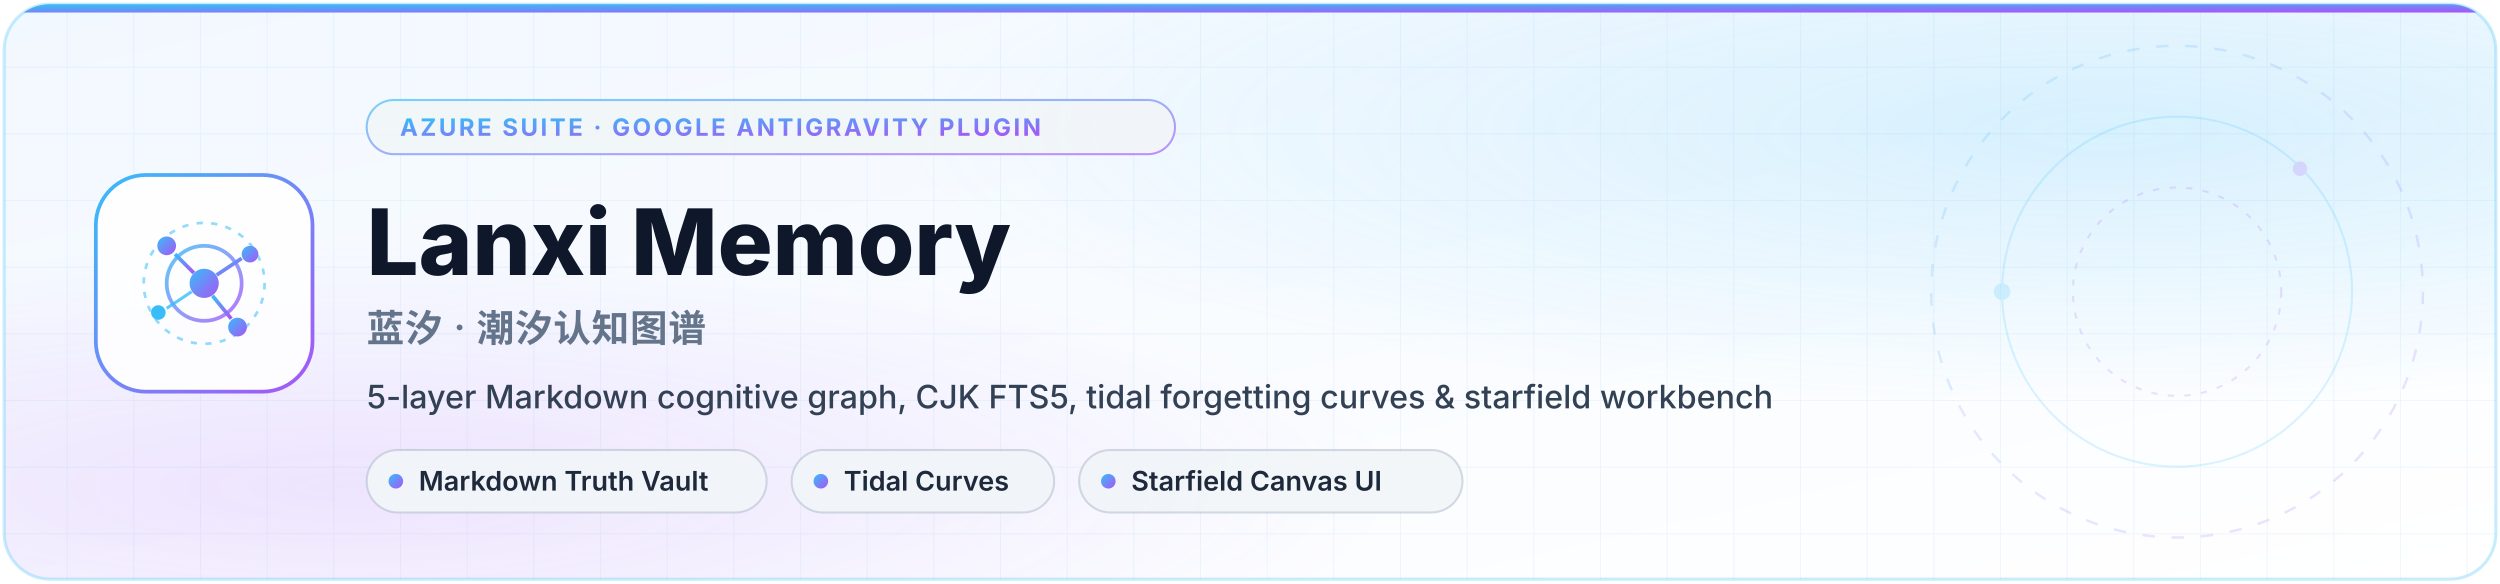
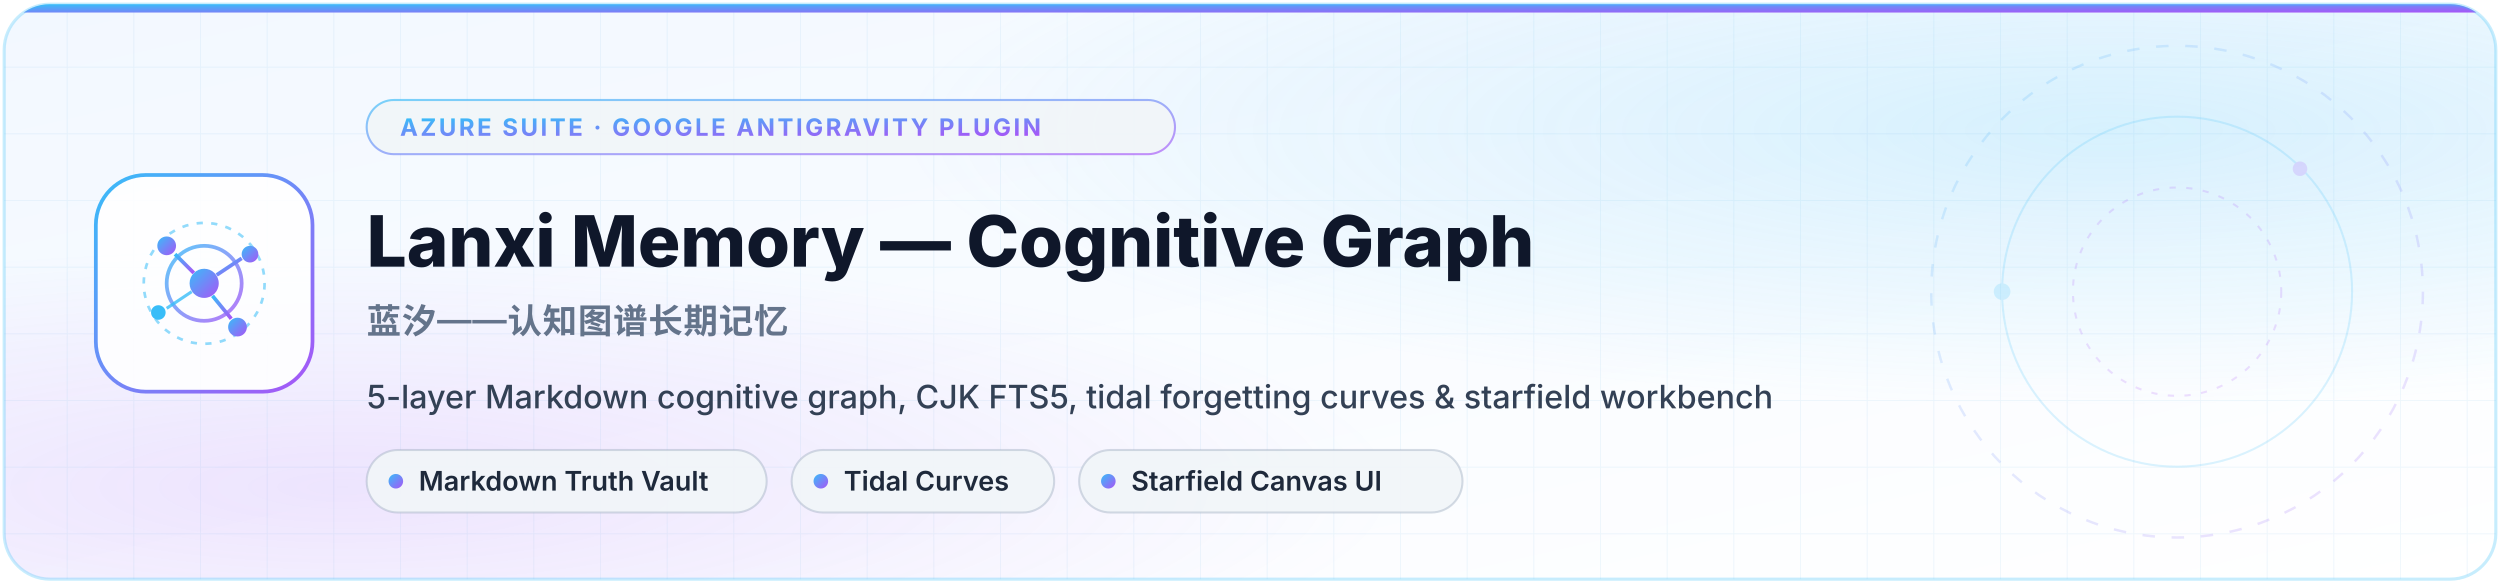
- <svg xmlns="http://www.w3.org/2000/svg" viewBox="0 0 1200 280" width="1200" height="280" role="img" aria-label="Lanxi Memory">
+ <svg xmlns="http://www.w3.org/2000/svg" viewBox="0 0 1200 280" width="1200" height="280" role="img" aria-label="Lanxi Memory — Cognitive Graph">
  <defs>
    <linearGradient id="bgGrad" x1="0%" y1="0%" x2="100%" y2="100%">
      <stop offset="0%" stop-color="#f2f8ff" />
      <stop offset="100%" stop-color="#ffffff" />
    </linearGradient>
    <linearGradient id="accentGrad" x1="0%" y1="0%" x2="100%" y2="100%">
      <stop offset="0%" stop-color="#38bdf8" />
      <stop offset="100%" stop-color="#a855f7" />
    </linearGradient>
    <radialGradient id="glow1" cx="84%" cy="22%" r="48%">
      <stop offset="0%" stop-color="#38bdf8" stop-opacity="0.18" />
      <stop offset="100%" stop-color="#38bdf8" stop-opacity="0" />
    </radialGradient>
    <radialGradient id="glow2" cx="14%" cy="84%" r="42%">
      <stop offset="0%" stop-color="#a855f7" stop-opacity="0.14" />
      <stop offset="100%" stop-color="#a855f7" stop-opacity="0" />
    </radialGradient>
    <pattern id="gridPat" width="32" height="32" patternUnits="userSpaceOnUse">
      <path d="M 32 0 L 0 0 0 32" fill="none" stroke="#0284c7" stroke-width="0.8" stroke-opacity="0.07" />
    </pattern>
    <clipPath id="outerClip">
      <rect x="2" y="2" width="1196" height="276" rx="22" />
    </clipPath>
  </defs>
  <g clip-path="url(#outerClip)">
    <rect x="2" y="2" width="1196" height="276" rx="22" fill="url(#bgGrad)" />
    <rect x="2" y="2" width="1196" height="276" fill="url(#gridPat)" />
    <rect x="2" y="2" width="1196" height="276" fill="url(#glow1)" />
    <rect x="2" y="2" width="1196" height="276" fill="url(#glow2)" />
    <rect x="2" y="2" width="1196" height="4" fill="url(#accentGrad)" />
    <g opacity="0.18" transform="translate(1045, 140)">
      <circle cx="0" cy="0" r="118" fill="none" stroke="url(#accentGrad)" stroke-width="1.2" stroke-dasharray="6 8" />
      <circle cx="0" cy="0" r="84" fill="none" stroke="#38bdf8" stroke-width="1" />
      <circle cx="0" cy="0" r="50" fill="none" stroke="#a855f7" stroke-width="1" stroke-dasharray="3 5" />
      <circle cx="-84" cy="0" r="4" fill="#38bdf8" />
      <circle cx="59" cy="-59" r="3.5" fill="#a855f7" />
    </g>
    <g transform="translate(46, 84)">
      <rect width="104" height="104" rx="24" fill="rgba(255,255,255,0.86)" stroke="url(#accentGrad)" stroke-width="1.8" />
      <g transform="translate(4, 4)">
        <circle cx="48" cy="48" r="29" fill="none" stroke="#38bdf8" stroke-width="1.3" stroke-dasharray="3 4" opacity="0.55" />
        <circle cx="48" cy="48" r="18" fill="none" stroke="url(#accentGrad)" stroke-width="1.8" opacity="0.8" />
        <circle cx="48" cy="48" r="7" fill="url(#accentGrad)" />
        <circle cx="30" cy="30" r="4.5" fill="url(#accentGrad)" />
        <circle cx="70" cy="34" r="4" fill="url(#accentGrad)" />
        <circle cx="64" cy="69" r="4.5" fill="url(#accentGrad)" />
        <circle cx="26" cy="62" r="3.5" fill="#38bdf8" />
        <line x1="34" y1="34" x2="43" y2="43" stroke="url(#accentGrad)" stroke-width="1.8" />
        <line x1="66" y1="36" x2="54" y2="44" stroke="url(#accentGrad)" stroke-width="1.8" />
        <line x1="61" y1="65" x2="52" y2="54" stroke="url(#accentGrad)" stroke-width="1.8" />
        <line x1="30" y1="60" x2="42" y2="52" stroke="#38bdf8" stroke-width="1.5" opacity="0.8" />
      </g>
    </g>
    <g transform="translate(176, 48)">
      <rect width="388" height="26" rx="13" fill="rgba(241,245,249,0.92)" stroke="url(#accentGrad)" stroke-width="1" stroke-opacity="0.65" />
      <text x="16" y="17.2" font-size="11.5" font-weight="700" letter-spacing="1.2" fill="url(#accentGrad)" font-family="-apple-system, BlinkMacSystemFont, 'Segoe UI', 'PingFang SC', 'Microsoft YaHei', sans-serif">AZURE SUITE  ·  GOOGLE ANTIGRAVITY PLUGIN</text>
    </g>
-     <text x="176" y="132" font-size="44" font-weight="800" fill="#0f172a" font-family="-apple-system, BlinkMacSystemFont, 'Segoe UI', 'PingFang SC', 'Microsoft YaHei', sans-serif">Lanxi Memory</text>
-     <text x="176" y="164" font-size="18" font-weight="600" fill="#64748b" letter-spacing="0.4" font-family="-apple-system, BlinkMacSystemFont, 'Segoe UI', 'PingFang SC', 'Microsoft YaHei', sans-serif">蓝汐 · 潮汐认知图谱</text>
+     <text x="176" y="128" font-size="34" font-weight="800" fill="#0f172a" font-family="-apple-system, BlinkMacSystemFont, 'Segoe UI', 'PingFang SC', 'Microsoft YaHei', sans-serif">Lanxi Memory — Cognitive Graph</text>
+     <text x="176" y="160" font-size="16.5" font-weight="600" fill="#64748b" letter-spacing="0.4" font-family="-apple-system, BlinkMacSystemFont, 'Segoe UI', 'PingFang SC', 'Microsoft YaHei', sans-serif">蓝汐——认知图谱长期记忆</text>
    <text x="176" y="196" font-size="15.5" font-weight="500" fill="#334155" font-family="-apple-system, BlinkMacSystemFont, 'Segoe UI', 'PingFang SC', 'Microsoft YaHei', sans-serif">5-layer Markdown cognitive graph, CJK FTS5, tidal forgetting curves &amp; starfield workbench</text>
    <g transform="translate(176, 216)">
      <rect width="192" height="30" rx="15" fill="rgba(241,245,249,0.92)" stroke="rgba(148,163,184,0.38)" stroke-width="1" />
      <circle cx="14" cy="15" r="3.5" fill="url(#accentGrad)" />
      <text x="25" y="19.5" font-size="13" font-weight="600" fill="#1e293b" font-family="-apple-system, BlinkMacSystemFont, 'Segoe UI', 'PingFang SC', 'Microsoft YaHei', sans-serif">Markdown Truth Vault</text>
    </g>
    <g transform="translate(380, 216)">
      <rect width="126" height="30" rx="15" fill="rgba(241,245,249,0.92)" stroke="rgba(148,163,184,0.38)" stroke-width="1" />
      <circle cx="14" cy="15" r="3.5" fill="url(#accentGrad)" />
      <text x="25" y="19.5" font-size="13" font-weight="600" fill="#1e293b" font-family="-apple-system, BlinkMacSystemFont, 'Segoe UI', 'PingFang SC', 'Microsoft YaHei', sans-serif">Tidal Curves</text>
    </g>
    <g transform="translate(518, 216)">
      <rect width="184" height="30" rx="15" fill="rgba(241,245,249,0.92)" stroke="rgba(148,163,184,0.38)" stroke-width="1" />
      <circle cx="14" cy="15" r="3.5" fill="url(#accentGrad)" />
      <text x="25" y="19.5" font-size="13" font-weight="600" fill="#1e293b" font-family="-apple-system, BlinkMacSystemFont, 'Segoe UI', 'PingFang SC', 'Microsoft YaHei', sans-serif">Starfield Canvas UI</text>
    </g>
  </g>
  <rect x="2" y="2" width="1196" height="276" rx="22" fill="none" stroke="rgba(56,189,248,0.28)" stroke-width="1.5" />
</svg>
